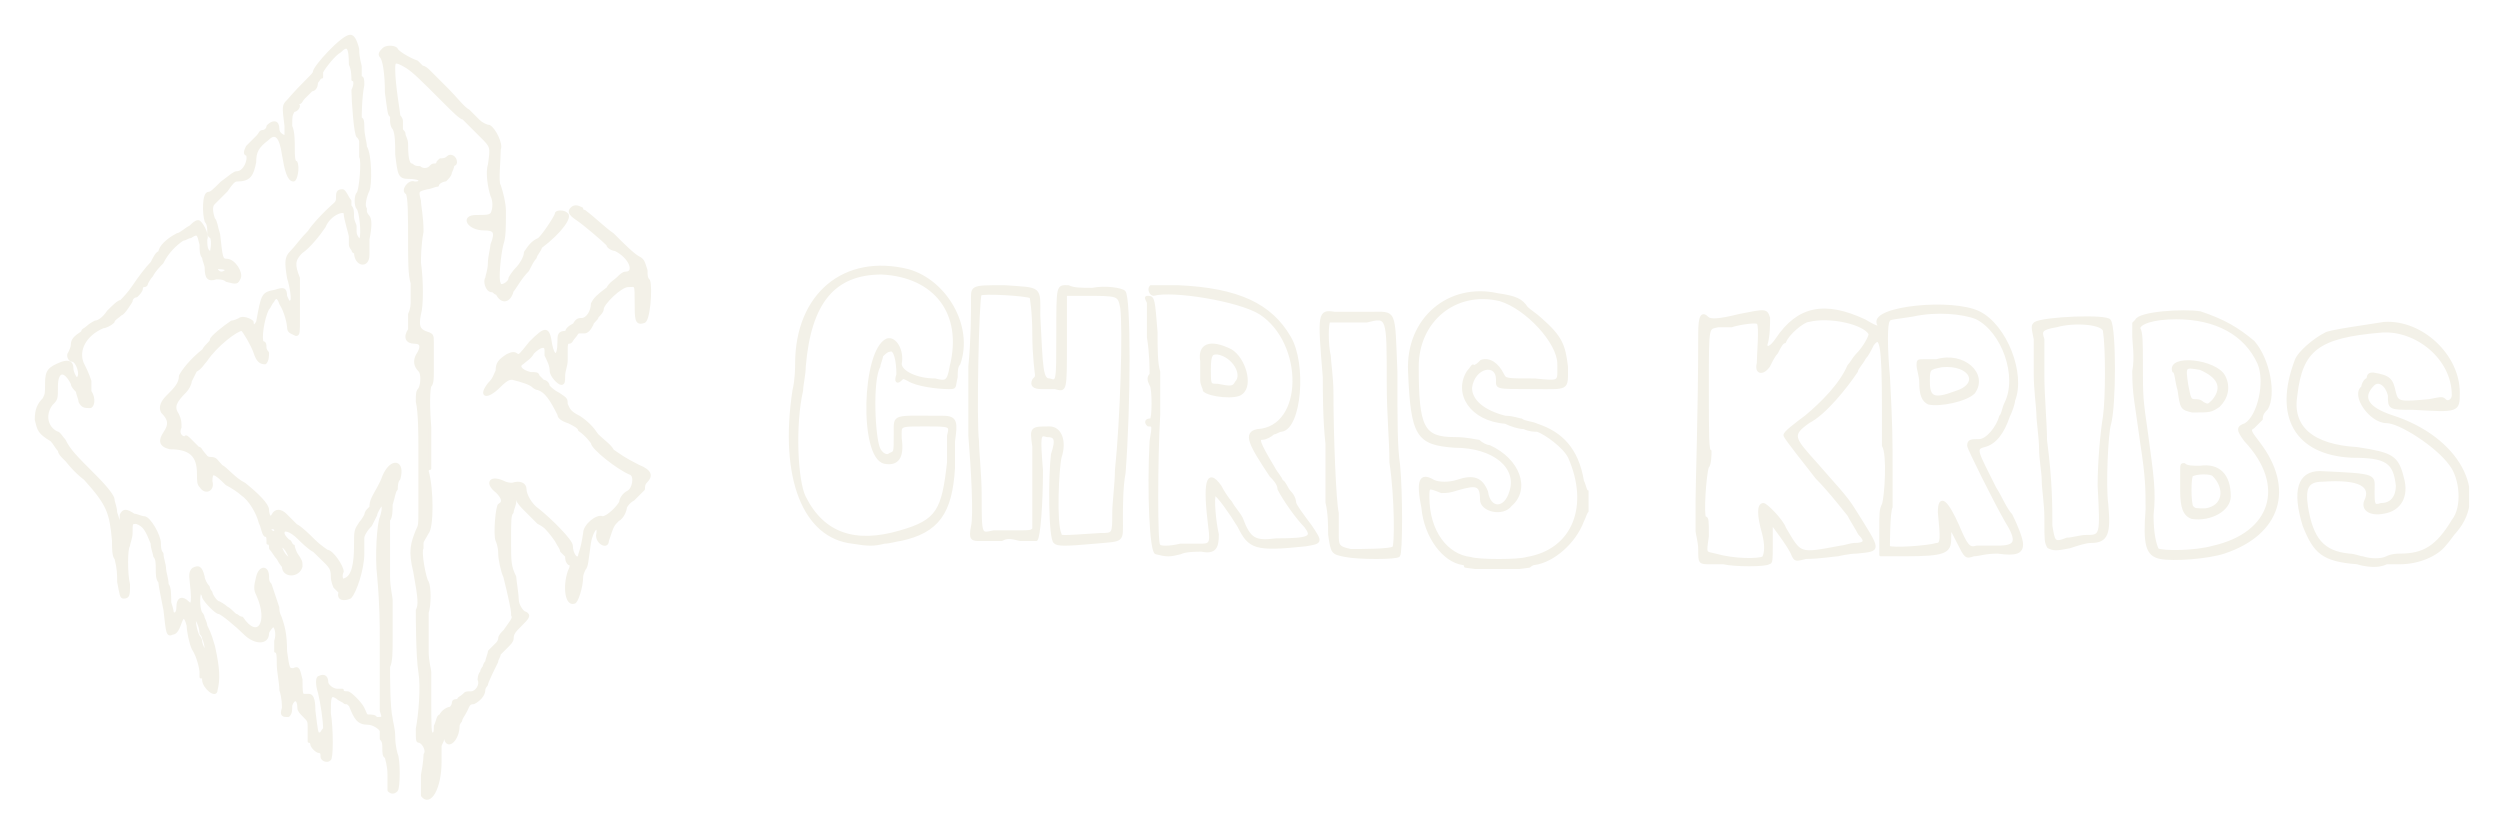
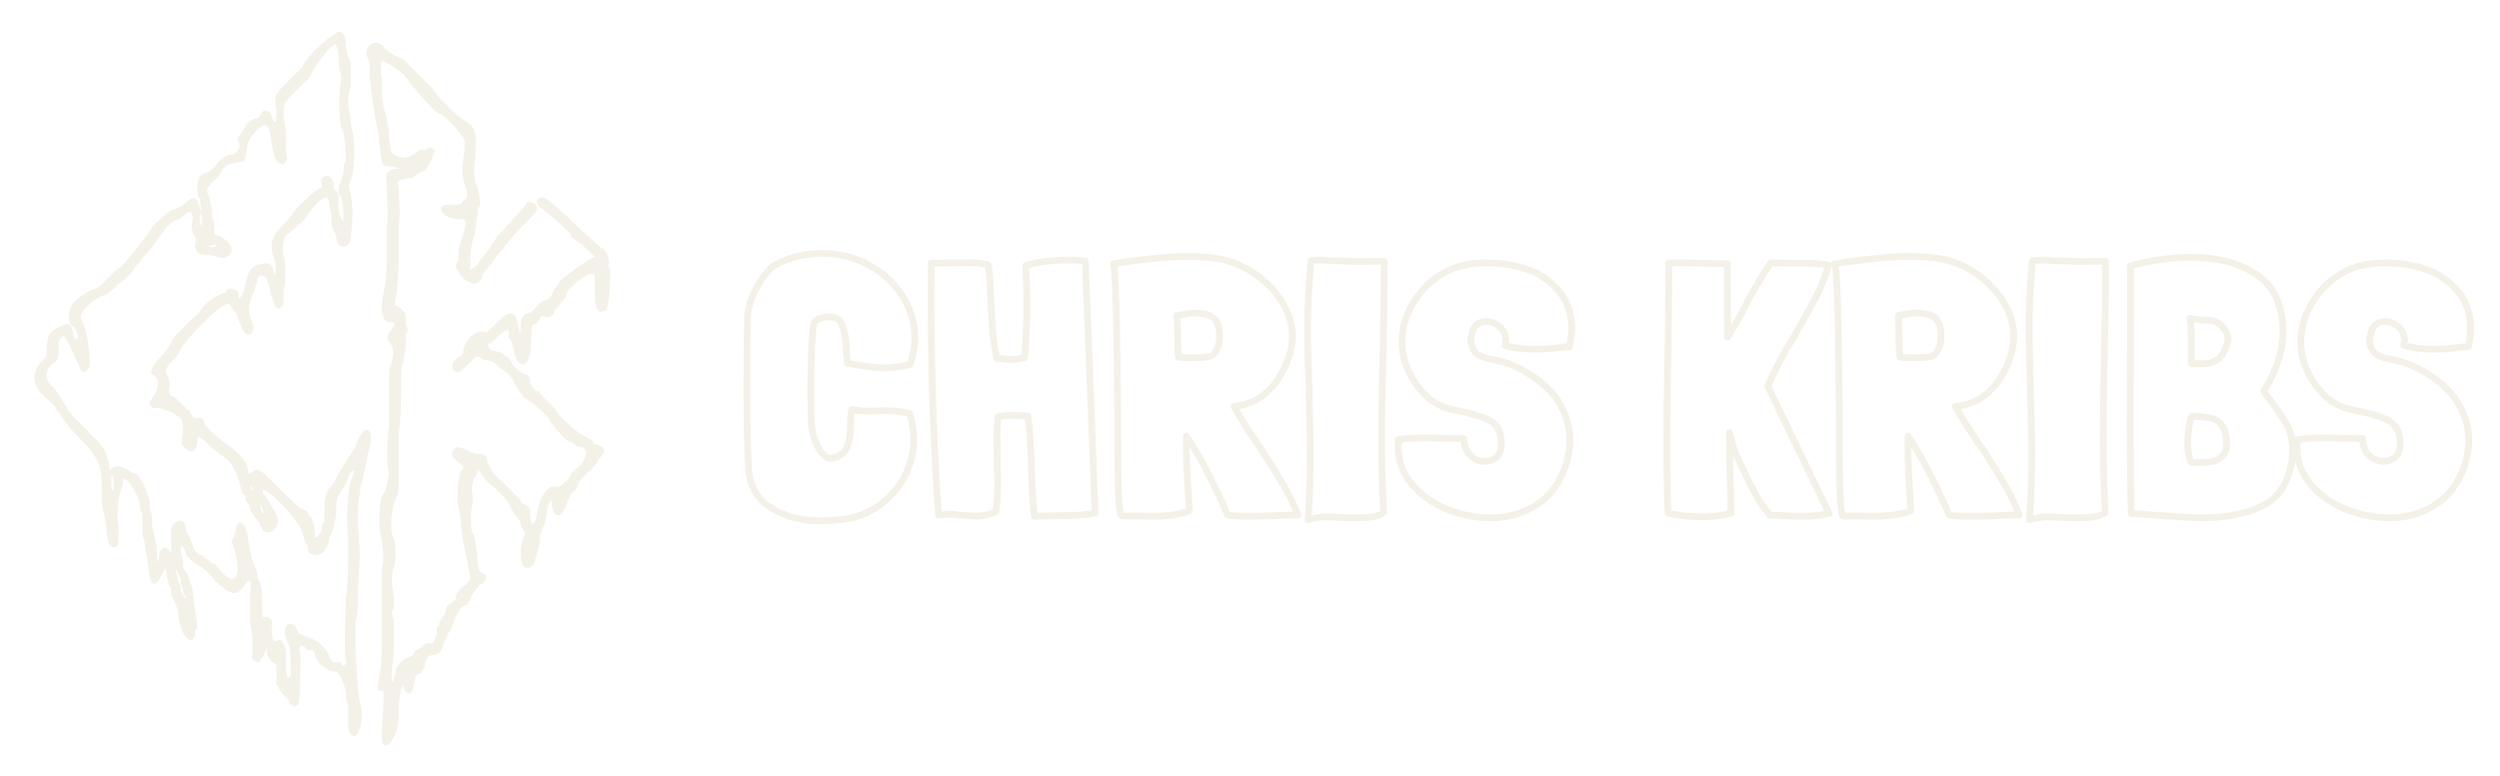
- <svg xmlns="http://www.w3.org/2000/svg" viewBox="-12 -12 971 324" fill="#f3f1e8">
-   <svg x="0" y="0" width="242" height="300" viewBox="0 0 242 300">
-     <path d="M152 297c0-1 0-2 0-3c0-1 0-3 0-5c1-5 1-8 1-8c1-1 0-4-2-5c-1 0-1 0-1-5c1-5 2-16 1-22c-1-6-1-22-1-24c1-2 1-4-1-15c-2-8-1-11 1-16c1-2 1-2 1-8c0-6 0-22 0-25c0-3 0-13-1-17c0-3 0-4 1-5c1-2 1-6 0-7c-2-2-2-4-1-6c2-3 2-5-1-5c-3 0-4-2-2-5c0-1 0-2 0-2c0-1 0-2 0-4c1-2 1-4 1-5c0 0 0-1 0-1c0-1 0-3 0-6c-1-3-1-9-1-16c0-10 0-18-1-19c-2-1 1-5 3-4c1 0 2 0 2-1c1 0-1-1-4-1c-4 0-4-1-5-9c0-4 0-8-1-10c-1-1-1-3-1-3c0-1 0-2 0-2c-1 0-1-2-2-9c0-8-1-13-2-14c-1-1 0-2 1-3c1-1 4-1 5 0c0 1 5 4 8 5c1 1 2 2 2 2c1 0 2 1 3 2c1 1 4 4 7 7c3 3 6 7 8 8c1 1 3 3 4 4c1 1 3 2 4 2c2 1 5 7 4 9c0 4-1 13 0 14c1 3 2 7 2 10c0 7 0 10-1 13c-1 4-2 14-1 15c0 2 4 0 4-2c0 0 1-2 3-4c1-1 3-4 3-6c2-3 3-4 5-5c1 0 7-9 7-10c0-1 3-1 4 0c2 1-2 7-10 13c0 1-2 3-2 4c-1 1-2 3-3 5c-3 3-5 7-6 8c-1 4-4 5-6 1c-1 0-1-1-2-1c-2 0-3-4-2-5c0-1 1-3 1-6c0-2 1-6 1-7c2-5 1-6-3-6c-6 0-9-5-3-5c4 0 5 0 6-1c1-2 1-5 0-7c-1-3-2-9-1-12c1-7 1-7-3-11c-5-5-6-6-7-7c-1 0-4-3-7-6c-10-10-12-12-15-14c-5-3-5-2-5 1c0 6 2 17 2 18c0 0 1 1 1 2c0 0 0 1 0 1c0 0 0 1 0 2c0 1 1 1 1 2c0 1 1 2 1 4c0 7 1 8 2 8c1 1 2 1 3 1c1 1 3 1 4 0c1-1 1-1 2-1c0 0 1 0 1-1c0 0 1-1 1-1c1 0 2 0 3-1c1-1 3 0 3 2c0 0 0 1-1 1c0 0 0 1-1 3c0 1-1 2-2 3c-1 0-3 1-3 2c-1 0-3 1-4 1c-4 1-4 1-3 5c0 2 1 6 1 12c-1 5-1 11-1 12c1 7 1 17 0 20c-1 5 0 6 2 7c3 1 3 1 3 4c0 1 0 2 0 3c0 0 0 1 0 2c0 1 0 3 0 6c0 3 0 5-1 6c0 0-1 3 0 16c0 11 0 15 0 16c-1 0-1 1-1 1c2 7 2 22 0 24c-1 2-2 3-2 4c0 1 0 2 0 2c-1 1 1 12 2 13c1 2 1 9 0 12c0 2 0 4 0 6c0 1 0 5 0 9c0 4 1 7 1 8c0 0 0 3 0 7c0 16 0 17 1 17c1 0 1-1 1-3c1-2 1-4 2-4c1-2 3-3 4-3c0 0 1-1 1-2c0-1 1-1 2-1c0-1 1-1 2-2c1-1 1-1 3-1c2 0 4-3 3-5c0 0 0-2 1-3c0-1 1-2 1-2c0 0 0-1 1-2c0-1 1-3 1-4c0 0 2-2 3-3c1-1 1-2 1-2c0-1 1-2 2-3c2-3 4-5 3-6c0 0 0-1 0-1c0-1-1-6-3-14c-1-2-2-7-2-9c0-3-1-5-1-5c-1-2 0-14 1-14c2-1 1-3-1-5c-4-3-3-6 2-4c2 1 3 1 4 1c3-1 5 0 5 2c0 2 2 6 5 8c5 4 13 12 13 14c0 3 2 6 3 4c0-1 1-2 2-9c0-3 5-7 7-6c2 0 6-4 7-6c0-1 1-3 3-4c2-1 3-6 1-7c-5-2-15-10-15-12c0 0-2-3-5-5c0-1-2-2-4-3c-3-1-4-2-4-3c-3-6-5-9-8-10c-1 0-2-1-2-1c-1-1-4-2-8-3c-1 0-2 0-5 3c-5 5-8 4-4-1c2-2 2-3 3-5c0-3 1-4 4-6c2-1 3-1 4 0c1 0 1 0 5-5c6-6 7-6 8 1c1 5 3 5 3-1c0-3 0-4 3-4c0-1 1-2 3-3c1-2 2-2 3-2c2 0 4-3 4-6c1-2 2-3 6-6c1-2 3-3 4-4c1-1 2-2 3-2c4 0 2-6-4-9c-1 0-3-1-3-2c-2-2-9-8-12-10c-3-2-3-3-2-4c1-1 2-1 4 0c0 1 1 1 1 1c4 3 8 7 11 9c4 4 8 8 10 9c2 1 2 2 3 5c0 2 0 3 1 4c1 3 0 16-2 16c-3 1-3-1-3-8c0-7 0-6-3-6c-3 0-10 7-10 9c0 1-1 2-2 3c0 1-2 2-2 3c-1 2-2 3-3 3c-1 0-2 0-2 0c-1 0-1 1-2 2c-1 1-1 2-2 2c-1 0-1 1-1 3c0 1 0 3 0 4c0 2-1 4-1 6c0 2 0 3-1 3c-1 0-4-3-4-5c0-2-1-4-2-6c0-1 0-2 0-2c0-2-2-2-5 1c-1 2-3 3-4 4c-2 1-1 3 3 4c2 0 3 0 3 1c1 1 2 2 2 2c1 0 2 1 2 2c1 1 2 2 4 3c3 2 3 2 3 4c1 2 1 3 5 5c3 2 5 4 7 7c2 2 5 4 6 6c3 2 4 3 10 6c5 2 5 4 3 6c-1 1-1 2-1 3c0 0-2 2-4 4c-2 1-3 3-3 3c0 1-1 4-3 5c-2 2-2 2-4 8c0 3-4 1-4-2c1-5-2-3-3 3c-1 7-1 9-2 10c0 0-1 2-1 3c0 4-2 10-3 10c-3 1-4-6-2-12c1-2 1-3 0-3c-1-1-1-2-1-3c0 0-1-1-2-2c0-1-1-2-2-4c-2-3-4-5-4-5c0 0-1-1-3-2c-1-1-3-3-5-5c-1-1-3-3-3-4c-1-2-1-2-1 1c0 1-1 3-1 4c-1 1-1 3-1 11c0 8 0 10 2 14c0 1 1 7 1 9c0 2 2 5 3 5c2 1 1 2-2 5c-2 2-3 3-3 5c0 1-1 2-2 3c-1 1-2 2-3 3c0 1-1 2-1 3c-1 2-4 8-4 9c0 0-1 1-1 2c0 2-2 4-4 5c-2 0-2 1-3 3c-1 2-2 3-2 4c-1 1-1 2-1 2c0 5-4 9-5 5c0-1 0-1-1-1c0 0 0 0 0 1c0 1-1 2-1 3c0 0 0 3 0 6c0 10-4 17-7 13zM139 295c0 0 0-3 0-6c0-4-1-6-1-7c-1 0-1-2-1-3c0-2 0-3-1-4c0-1 0-2 0-3c0-1-3-3-5-3c-4 0-5-2-7-7c-1-1-1-1-2-1c-1-1-2-1-3-2c-3-2-3 0-3 6c1 6 1 18 0 18c-1 1-3 0-3-1c0-1 0-2-1-2c-1 0-3-2-3-3c0 0 0-1-1-1c0-1 0-3 0-5c0-3 0-3-2-5c-1-1-2-2-2-3c0-4-2-4-3-1c0 2 0 3-1 4c-2 0-3 0-2-3c0-1 0-4-1-7c0-3-1-7-1-10c0-3 0-5-1-5c0-1 0-2 0-4c1-3 0-6-1-6c0 0-2 2-2 3c0 4-5 4-9 0c-3-3-9-8-10-8c-1 0-5-4-6-6c0-1-1-2-1-2c-1 0-1 6 0 8c1 1 1 2 1 2c0 0 1 2 1 3c2 4 2 5 3 8c2 9 2 13 1 17c0 3-5-1-5-4c0-1 0-1-1-1c0 0 0-1 0-2c0-1-1-6-3-9c-1-2-2-7-2-9c-1-4-2-4-3-1c-1 3-2 4-3 4c-2 1-2 0-3-9c-1-5-2-10-2-11c-1-1-1-3-1-5c0-2 0-4-1-5c0-1-1-3-1-5c-2-5-3-7-6-8c-2 0-2 0-2 4c0 2-1 4-1 5c-1 1-1 11 0 15c0 4 0 5-2 5c-1 0-1-1-2-6c0-3 0-5-1-9c-1-1-1-4-1-7c-1-11-2-14-11-24c-4-3-7-7-7-7c0 0-1-1-1-1c-1-1-2-2-2-3c-1-1-2-3-3-4c-5-3-5-4-6-8c0-4 1-6 3-8c1-2 1-2 1-6c0-5 1-6 6-8c3-1 4 0 4 2c0 2 2 5 2 4c2-1 0-7-2-7c-1 0-2-2-1-3c0 0 1-2 1-3c0-2 1-3 4-5c0-1 1-1 2-2c1-1 3-2 3-2c1 0 3-1 5-4c2-2 4-4 5-4c1-1 3-3 5-6c2-3 5-7 7-9c1-2 2-4 3-4c0-2 3-5 7-7c1 0 3-2 5-3c1-1 2-2 3-2c1 0 4 5 3 7c0 2 0 5 2 5c0 0 1-4 0-6c-1 0-1-2-1-2c0-1 0-3-1-4c-1-3-1-11 1-11c1 0 2-1 5-4c4-3 5-4 6-4c3 0 5-5 4-7c-1 0-1-1 0-3c1-1 3-3 4-4c1-1 1-2 2-2c1 0 2-1 2-2c2-2 4-2 4 1c0 2 2 3 3 3c0-1 0-2 0-4c-1-8-1-8 1-10c6-7 10-10 10-11c0-2 11-14 14-14c1 0 2 1 3 5c0 4 1 6 1 7c0 0 0 1 0 2c0 0 0 1 0 2c1 0 1 1 1 3c-1 5-1 12-1 13c1 0 1 2 1 3c0 4 1 6 1 8c2 3 2 15 1 17c-1 2-2 6-1 7c0 0 0 1 0 1c0 1 1 2 1 2c1 1 1 4 0 9c0 2 0 5 0 6c0 5-5 4-5-1c-1 0-1-1-1-1c0 0-1-1-1-2c0-1 0-2 0-3c0-1-2-7-2-9c0-2-6 0-8 5c-2 3-6 8-9 10c-3 3-3 5-1 10c0 2 0 5 0 16c0 5 0 6-1 6c-2-1-3-1-3-3c0-1-1-6-3-9c-1-3-2-3-3-1c-1 1-1 2-2 3c-2 4-3 12-2 13c1 0 1 1 1 2c0 0 0 1 1 2c0 1 0 3-1 4c-2 0-3-1-4-4c-1-3-4-8-5-9c-2 0-10 6-14 12c-1 1-2 3-4 4c-1 2-2 4-2 4c0 1-1 3-2 4c-4 4-5 6-3 9c1 2 1 3 1 5c-1 2 0 4 2 4c0-1 1 0 2 1c1 1 2 2 3 3c1 0 1 1 2 2c1 1 1 2 3 2c2 0 2 1 4 3c2 1 5 5 9 7c5 4 9 8 9 10c0 2 1 4 2 2c1-2 3-2 5 0c1 1 3 3 4 4c2 1 5 4 7 6c2 2 5 4 5 4c2 0 6 6 6 8c-1 2 0 4 1 3c3-1 4-6 4-13c0-6 0-6 2-9c1-1 2-3 2-3c0 0 0-1 1-2c0 0 1-1 1-1c0-1 0-2 1-4c1-2 3-5 4-8c3-7 8-6 6 1c-1 1-1 3-1 4c-1 1-1 3-2 6c0 2 0 5-1 6c0 5 0 14 0 22c0 4 1 8 1 9c0 7 0 10 0 16c0 4 0 8-1 10c0 4 0 16 1 20c0 1 1 4 1 7c0 4 1 7 1 7c1 2 1 13 0 14c-1 1-2 1-3 0zM114 271c0-3-1-10-2-14c-1-3-1-6 0-6c2-1 3 0 3 2c0 1 2 3 4 3c0 0 1 0 2 0c0 1 1 1 2 1c1 0 5 4 6 6c1 2 1 3 2 3c1 0 3 0 3 1c3 0 3 0 2-3c0-3 0-20 0-28c0-5 0-13-1-24c-1-8 0-21 1-23c1-3 1-5 0-5c0 0-2 3-2 4c0 0-1 2-2 4c-2 2-3 4-3 5c0 1 0 3 0 6c0 6-3 15-5 17c-2 1-5 1-4-2c0 0-1-1-2-2c0 0-1-2-1-4c0-4-1-4-7-10c-2-1-5-4-6-5c-3-3-6-4-6-2c0 1 1 2 2 3c1 0 1 2 2 2c0 1 1 3 1 3c2 3 2 3 2 5c-1 4-7 4-7 0c0 0-1-1-2-3c-1-1-2-3-3-4c0-1 0-2-1-2c0 0 0-1 0-1c0-1 0-2-1-2c-1-1-1-3-2-5c-1-4-4-9-7-11c-1-1-4-3-6-4c-5-5-6-5-6-1c1 3-2 5-4 2c-1-1-1-2-1-5c0-7-3-10-11-10c-4-1-4-3-2-6c2-3 2-5-1-8c-1-2 0-4 2-6c3-3 5-5 5-8c1-2 4-6 9-10c1-2 3-3 3-4c0-1 5-5 8-7c1 0 3-1 3-1c1-1 4 0 5 1c0 2 1 2 2 0c2-11 2-11 7-12c3-1 4-1 4 2c1 2 1 3 2 2c1 0 0-6-1-9c-1-6-1-8 1-10c2-2 4-5 7-8c2-3 5-6 7-8c3-3 4-3 4-5c0-2 0-3 2-3c1 0 2 3 3 4c0 1 0 2 0 2c1 1 1 2 1 4c0 2 1 3 1 4c0 0 0 1 0 2c0 2 2 4 2 3c1-2 0-11-1-12c-1-1-1-5 0-6c1-1 2-13 1-14c0-1 0-2 0-2c0-1 0-2 0-2c0 0 0-1 0-2c0-1-1-2-1-2c-1 0-2-14-2-18c1-2 1-4 0-4c0-1 0-4-1-6c0-7-1-8-4-5c-2 1-6 6-7 8c0 0 0 1 0 2c-1 0-1 1-2 2c0 2-1 3-2 3c-1 1-2 2-3 3c-1 1-1 2-2 2c0 0-1 1 0 1c0 1-1 2-2 2c-1 2-1 2-1 6c1 2 1 6 1 9c0 2 0 5 1 5c1 2 0 7-1 7c-2 0-3-4-4-10c-1-7-3-9-6-6c-4 3-5 5-5 9c-1 5-2 7-7 7c-1 0-2 1-4 4c-2 2-4 4-5 5c-1 1-1 3 0 6c1 1 1 3 2 6c1 9 1 10 3 10c3 0 6 5 5 7c-1 2-1 2-5 1c-1-1-3-1-4-1c-3 1-4 0-4-4c0-1-1-3-1-4c-1-1-1-3-1-5c-1-4-1-5-4-3c-1 0-2 1-3 1c-3 2-6 5-8 9c-1 1-3 3-4 5c-1 1-2 3-2 3c0 0 0 1-1 1c-1 0-1 1-1 1c0 1-1 2-2 3c-1 0-2 1-2 2c0 0-3 5-4 5c-1 1-3 2-3 3c-1 1-3 2-4 2c-7 3-10 9-8 14c1 2 2 4 3 7c0 2 0 4 0 4c2 3 1 6 0 6c-2 0-3 0-4-2c0-1-1-3-1-4c-1-1-2-2-2-3c-3-6-6-5-6 1c0 5 0 5-2 7c-3 4-2 9 2 11c1 0 2 2 3 3c2 4 4 6 12 14c5 5 7 8 7 9c0 1 1 3 1 5c1 3 2 6 2 7c0 3 0 3 0 3c1 1 1-5 0-7c0-1 0-1 0-2c1-2 2-2 5 0c1 0 3 1 4 1c2 0 6 7 6 10c0 1 0 3 1 4c0 2 1 4 1 6c0 1 1 4 1 6c1 1 1 4 1 7c1 3 1 4 1 4c1 1 2 0 2-2c0-4 2-4 4-2c2 2 2-1 1-10c0-1 0-2 1-3c2-1 3-1 4 3c0 1 1 3 2 4c0 1 1 2 1 2c0 1 2 4 3 4c0 0 2 1 3 2c2 1 3 3 4 3c0 0 1 1 2 1c6 9 11 2 6-9c-1-2-1-3 0-7c1-4 4-4 4 0c0 1 0 2 1 3c2 6 3 9 3 9c0 1 0 2 1 4c1 3 2 6 2 13c1 7 1 7 3 7c2-1 2 0 3 4c0 4 0 6 1 6c1 0 1 0 1 0c0 0 0 0 1 0c1 0 2 1 2 6c1 8 1 9 2 9c1 0 1-1 2-2zM68 241c0-1 0-3-1-5c0-1-1-2-1-2c0-3-2-6-2-6c-1 0 0 5 1 7c0 0 1 1 1 2c0 0 0 1 1 3c1 3 1 3 1 1zM100 203c-1-2-2-3-3-3c0 1 1 3 2 4c2 2 2 1 1-1zM95 194c0-1-1-1-2-1c0 0 0 1 0 1c1 1 2 1 2 0zM76 93c0-1-3-1-4-1c0 1 1 2 2 2c1 0 2-1 2-1z" stroke="#f3f1e8" stroke-width="1" stroke-linejoin="round" />
+ <svg xmlns="http://www.w3.org/2000/svg" viewBox="-12 -12 1044 324" fill="#f3f1e8">
+   <svg x="0" y="0" width="246" height="300" viewBox="0 0 244 300" overflow="visible">
+     <path d="M147 297c0-1 0-3 0-4c1-15 1-17 0-17c-2 0-2 1-1-6c1-4 1-10 1-15c0-24 0-29 0-30c1-1 1-6-1-17c0-7 0-12 2-14c1-1 2-8 2-9c-1-1-1-13 0-19c0-3 0-11 0-16c0-7 0-9 1-10c1-4 1-6 0-8c-2-3-2-3-1-5c3-3 3-5 0-5c-3 0-4-4-2-13c1-3 1-7 1-16c0-3 0-8 0-10c1-3 0-13 0-20c-1-2 1-4 4-4c1 0 2 0 2 0c0-1-3-2-5-2c-3 0-3 0-4-9c0-3-1-7-1-8c-1-3-2-10-3-20c0-4 0-7-1-8c-2-4 3-8 6-4c1 2 7 5 8 5c1 1 8 8 12 12c1 2 4 5 6 7c1 1 3 3 4 4c1 1 3 2 4 3c4 2 5 5 4 15c-1 6 0 8 0 10c2 4 2 8 2 10c-1 0-1 2-1 3c0 2-1 5-1 8c-1 3-2 7-2 9c0 2 0 4 0 5c-1 3 3 2 5-2c1-1 3-4 4-5c1-2 2-3 2-3c0-1 3-4 4-5c1-1 8-9 9-10c0-2 4-1 4 1c0 1-3 4-7 8c-3 3-6 7-7 8c0 1-2 2-3 4c-3 4-6 7-6 8c0 2-2 3-3 3c-1 0-2-1-4-2c-3-4-4-5-2-7c0-1 0-3 0-4c0-1 1-3 1-4c3-9 3-10-2-10c-5 0-9-5-4-5c6 0 6 0 7-2c2-1 2-3 1-6c-1-3-2-7-1-11c1-8 1-9-1-11c-2-3-8-9-9-9c-1 1-12-12-14-15c-1-2-10-8-11-7c0 0-1 3 0 8c0 8 0 10 2 16c0 2 1 5 1 7c0 3 1 8 1 8c4 3 6 3 10 1c1-1 3-2 3-2c1 0 2 0 2 0c1-1 3-1 3 0c0 2-3 7-4 8c-1 0-2 1-3 1c0 1-2 2-4 2c-4 1-5 1-4 4c0 1 1 12 0 16c0 1 0 8 0 15c0 8-1 14-1 15c-1 3-1 4 2 5c2 2 2 2 2 4c0 2 0 3 0 3c1 1 1 3 0 3c0 1 0 3 0 5c0 3-1 5-1 7c-1 1-1 4-1 16c0 8-1 15-1 16c0 0 0 5 0 16c0 7 0 7-1 9c-2 3-3 14-1 17c1 1 1 10 0 12c-1 1-1 7 0 12c0 2 0 4 0 5c-1 1-1 3 0 5c0 3 0 8 0 13c-1 9-1 12-1 13c1 0 2 0 2-1c0-1 1-2 1-5c1-1 3-4 5-4c0 0 1-1 2-1c0-1 1-2 1-2c1 0 2-1 2-1c1-1 2-2 3-2c2 1 3-1 4-4c0-1 0-2 0-3c1 0 1-1 1-2c0 0 1-1 1-2c1 0 2-3 2-4c0-1 1-1 2-2c2-1 2-2 2-3c0-1 1-2 2-3c3-2 4-4 4-5c0 0-1-5-2-10c0-1-1-4-1-5c0-2-1-5-1-8c0-3-1-6-1-7c-1-2 0-12 1-14c2-2 1-3-2-5c-2-2-2-2-1-4c1-1 1-1 4 0c2 1 4 2 5 2c3 0 4 0 4 3c1 2 3 6 5 7c1 1 7 7 9 9c0 1 1 2 2 2c1 1 2 1 2 3c0 7 3 7 4 0c1-7 5-12 8-10c1 0 6-4 6-6c0 0 1-1 2-2c5-3 6-10 1-10c-1 0-1-1-2-1c-1-1-1-2-2-1c-1 0-8-8-8-9c0-1-6-6-7-7c-1-1-2-1-3-2c-1 0-4-5-5-7c0-1-4-5-5-5c0 0-1-1-2-2c-1-1-3-2-4-2c-1 0-2 0-3-1c-2-1-2-1-6 3c-3 3-4 3-4 3c-2-1-2-3 0-5c2-1 3-2 3-3c0-4 5-9 8-8c1 1 2 0 6-4c5-5 7-5 8 1c1 6 2 6 2 0c0-3 1-5 4-5c0 0 1-1 2-2c2-2 2-3 4-3c1 0 3-2 4-5c1-1 2-3 3-4c6-5 10-7 11-8c2-1 3-1 3-2c0 0-6-6-8-7c-1-1-2-1-2-2c0-1-8-8-12-11c-3-2-3-4 0-4c1 0 9 7 15 13c2 2 8 7 9 8c1 0 3 3 3 6c-1 1 0 2 0 2c1 1 0 15-1 17c-3 2-4 0-4-8c0-5 0-7 0-7c-1 0-2 0-3 0c-3 1-10 7-10 9c0 1-1 2-2 3c-1 2-3 3-3 4c0 1-1 2-3 2c-2-1-2-1-3 1c-1 1-1 2-2 2c-2 1-1 1-2 12c-1 7-5 6-6-2c-1-2-1-4-2-4c0-1 0-2 0-2c0-3-2-2-5 1c-1 1-3 3-4 3c-1 1-1 1 0 3c0 0 1 1 2 1c3 0 7 3 8 6c1 1 4 4 6 4c1 1 1 1 1 3c0 1 2 4 4 4c0 1 5 5 7 8c4 5 9 9 11 10c2 1 3 2 4 2c0 1 1 2 1 2c3 0 5 2 3 4c-1 1-2 2-2 3c-1 1-2 3-4 4c-1 1-3 3-4 5c0 2-2 3-2 3c-1 1-2 3-3 6c-2 5-4 5-5 0c0-5-2-3-3 2c0 3-1 5-1 6c-1 1-1 2-1 2c0 0 0 1-1 2c0 1 0 3 0 3c0 1-2 9-3 10c-4 3-5-5-3-11c1-2 1-2 0-4c-1-1-1-2-1-3c0 0-1-1-1-2c-1 0-2-2-3-4c-1-3-5-7-10-11c-1-1-2-3-3-4c-2-3-3-4-2-1c0 1 0 2-1 3c-1 1-2 6-1 8c0 1 0 3 0 3c-1 2-1 12 0 13c1 0 2 9 2 12c0 2 1 5 3 5c1 1 1 2-2 4c-2 2-4 5-4 6c0 1-1 1-1 2c-3 1-3 2-5 5c-2 6-3 7-3 7c-1 1-1 3-2 4c-1 4-2 5-4 5c-2 0-3 1-4 4c0 2-1 3-2 4c-1 0-2 1-2 2c0 1-1 6-2 6c-1 0-2-1-2-3c0-1 0-1-1 0c-1 1-2 6-2 11c1 8-5 18-6 12zM134 294c-1 0-1-2-1-6c0-3 0-5 0-6c-1-1-1-3-1-5c-1-5-3-9-5-9c-3 0-8-4-8-7c0-1-1-2-2-2c-1 0-2 0-2-1c-3-2-4-1-3 4c0 6 0 19-1 20c-1 1-3 0-3-2c0 0-1-1-2-2c-1-1-2-2-2-3c0 0 0-1-1-1c0 0 0-3 0-5c0-4 0-4-2-5c-1-1-1-1-2-3c0-4-1-4-2 0c-1 1-1 2-2 3c-1 0-3-1-2-3c0-1 0-3 0-6c0-3-1-6-1-8c0-2 0-5 0-7c0-2 0-3 0-5c1-5-1-7-3-3c-4 5-5 4-12-2c-3-4-6-6-6-6c-1 0-6-4-6-5c0-2-2-4-3-3c0 1 0 5 1 6c0 1 0 2 0 3c0 0 1 2 2 3c0 1 1 3 1 3c0 0 0 1 0 1c1 1 1 2 1 3c1 9 2 14 2 15c0 0-1 1-1 2c0 6-5 2-6-7c0-2-1-5-2-7c-1-1-1-2-1-3c0 0 0-2-1-3c0-1-1-3-1-5c0-3-1-3-3 1c-3 6-4 4-5-7c-1-4-1-8-2-9c0-1 0-4 0-6c0-3 0-5-1-5c0-1 0-2 0-3c-1-3-4-9-6-10c-2-1-2-1-2 1c0 1-1 4-2 7c0 3-1 6 0 12c0 8 0 8-1 8c-2 0-2 0-3-6c0-3-1-7-1-8c-1-2-1-5-1-9c0-11-1-14-11-24c-3-3-5-6-5-6c-1-1-1-2-2-3c-1-1-2-3-2-3c0 0-1-1-2-2c-7-5-8-11-3-16c2-2 2-2 2-7c1-5 1-5 5-7c4-2 4-2 5 2c0 3 3 5 3 2c0-2-1-4-2-5c-3-1-2-8 1-10c1-1 2-2 4-3c1-1 3-2 4-2c1 0 2-1 5-4c2-2 4-4 4-4c2 0 15-17 15-18c1-1 5-5 8-7c2 0 5-2 6-3c2-2 3-2 4-1c1 3 2 5 1 6c0 2 0 5 2 5c0 0 0 0 0 0c0-3-1-12-1-12c-2-2-1-10 1-10c1 0 3-1 5-3c3-4 5-5 7-5c2 0 5-4 3-6c-1-1 0-1 1-3c1-1 2-3 2-3c0-1 3-3 4-3c1 0 2-1 3-3c1-1 3 0 3 2c1 2 2 3 2 3c1-1 1-3 1-6c-1-6-1-6 5-12c3-3 6-6 6-6c0-2 7-9 11-12c1-1 2-1 3-2c1-1 3 1 3 4c0 3 1 7 2 8c0 0 0 1 0 1c0 1 0 2 0 3c0 1 0 3 0 6c-1 2-1 5-1 8c0 2 1 4 1 6c0 1 0 2 0 2c2 5 2 19 0 23c-1 3-1 3 0 6c1 6 1 9 0 19c-1 4-5 3-5-1c0-1-1-2-1-3c0 0-1-1-1-2c0-2 0-4 0-5c-1-2-1-4-1-5c-1-4-5-2-11 7c-3 3-5 5-8 7c-1 2-2 7-1 9c1 1 1 11 0 14c0 1 0 3 0 4c0 1 0 2-1 3c-1 1-2 0-2-2c-1-1-2-6-2-7c-1-1-1-2-1-3c-1-2-5-2-5 1c0 1-1 2-1 4c-3 5-3 10-1 14c1 2 0 5-2 4c-1-1-2-3-3-6c0-1-1-2-1-3c-1 0-1-1-2-2c-1-3-4-2-12 6c-7 7-10 11-10 12c0 0-1 2-2 3c-5 5-5 6-3 9c0 1 1 2 0 4c0 3 1 4 2 4c1 0 6 6 7 6c0 1 0 1 1 2c0 1 1 1 4 1c0 0 1 1 1 2c0 1 5 6 11 10c4 3 7 7 7 9c0 2 1 3 2 2c2-2 3-2 7 2c7 7 13 13 14 13c2 0 5 5 5 9c0 3 0 3 1 3c1 0 3-3 3-4c0-1 0-2 1-3c0-1 0-2 0-3c0-6 0-9 3-12c1-1 2-3 3-5c1-2 2-3 2-4c1 0 1-1 1-1c0 0 1-2 2-3c1-2 2-3 2-3c0-2 3-7 4-7c2 0 2 4 0 10c0 1-1 4-1 6c-1 3-1 6-2 7c0 1 0 3 0 3c-1 1-1 7-1 13c1 12 1 11 0 27c0 6 0 12-1 13c0 2 0 6 0 13c1 13 1 20 2 22c2 5-1 16-3 12zM109 270c0-1 0-12-1-13c-1-1-2-6-1-7c1-2 3-1 4 2c0 1 1 1 3 2c6 2 8 4 10 8c1 3 2 3 3 3c1 0 2 0 2 0c1 3 4 1 3-2c-1-3 0-19 0-25c1-6 1-17 1-25c-1-9 0-21 1-24c1-2 2-5 1-5c-1 0-2 1-3 3c0 1-1 2-1 3c-4 6-4 6-4 10c0 4-1 10-3 12c0 1 0 2 0 2c-1 2-2 5-4 5c-1 1-4 0-4-2c0 0 0-1 0-2c-1 0-1-1-2-4c0-4-14-19-17-19c-1 0-1 2 0 3c1 1 2 3 5 8c2 4-2 9-5 6c0-1-1-2-1-2c0-1-1-2-2-3c-1-2-2-3-2-3c0 0 0-2-1-3c-1-1-1-2-1-2c0-1 0-2-1-2c0 0-1-2-1-3c-2-7-4-11-8-13c-1-1-4-3-6-5c-4-4-5-4-5-1c0 4-2 5-4 3c-2-2-2-2-1-6c0-5 0-6-3-8c-3-2-4-2-7-3c-5 0-5-1-2-5c2-3 2-8-1-9c-1-1 0-2 2-5c3-3 6-7 6-8c0-1 5-6 8-9c2-2 4-3 4-4c1-2 6-6 9-7c1 0 2-1 2-1c0 0 0-1 1-1c1 0 4 1 3 2c0 4 3 2 4-4c1-5 2-7 5-8c4-1 5-1 6 3c0 1 1 2 1 2c1 0 1-7 0-8c-2-5-1-9 2-12c1-1 4-4 6-7c4-5 9-9 11-10c1 0 1-1 1-2c-1-2 0-3 2-3c1 0 2 2 2 4c0 0 0 2 1 2c1 1 1 2 1 3c-1 5 2 12 3 9c0-2 0-10-2-11c0-1 0-4 1-5c0-1 1-3 1-4c0-2 0-4 1-4c0 0 0-12-2-15c-1-3-1-17 0-19c0-1 0-2 0-2c0-1-1-4-1-6c0-5-1-8-2-8c-2 0-9 9-11 14c-1 1-2 2-3 3c-1 1-4 4-7 7c-1 2-1 2-1 6c0 2 1 6 1 9c0 3 0 6 0 7c1 2 0 4-1 4c-2 0-3-2-4-8c-1-8-2-10-6-7c-3 3-4 4-5 7c-1 6-1 7-2 7c-6 1-6 1-8 3c-1 1-2 4-4 5c-3 3-4 5-2 7c0 0 0 2 1 5c0 2 0 5 1 6c0 2 0 3 0 4c0 1 1 2 2 2c1 0 4 2 5 4c1 3-2 5-4 4c-1 0-3-1-5-1c-4 0-5-1-5-4c1-2 0-3-1-5c0-1-1-2 0-5c0-4-1-5-4-3c0 1-2 1-2 2c-4 1-5 2-12 12c-2 2-3 4-4 4c0 1-1 2-1 2c0 0-1 1-2 2c0 1-2 3-3 4c-2 2-3 3-4 3c0 0-1 2-3 3c-1 1-2 2-3 2c-2 0-8 5-9 7c-1 2-1 3 1 7c1 3 2 10 2 15c0 2-2 4-3 2c0-1-2-4-3-7c-4-8-4-8-6-6c-1 1-1 1-1 5c0 4 0 4-3 6c-3 4-3 7 1 10c1 2 3 4 4 6c1 2 2 3 2 4c1 0 1 1 2 2c1 1 3 3 6 6c6 6 8 9 8 10c0 1 0 2 0 2c1 0 1 1 1 2c0 2 1 3 2 2c1-1 3-1 5 0c2 1 3 2 3 2c3 0 5 5 7 11c0 2 0 4 0 4c1 1 1 3 1 5c0 3 1 5 1 6c0 0 1 3 1 6c0 6 1 7 2 3c0-4 2-5 4-2c1 2 1 1 1-5c0-6 0-6 1-7c2-2 4-1 4 1c0 1 0 2 2 5c0 1 1 2 1 3c0 1 2 4 3 4c1 0 1 0 2 1c0 1 1 1 1 1c1 0 1 0 1 1c1 0 1 1 2 1c1 0 2 2 4 4c6 6 9 0 5-12c-1-2-1-2 0-3c0-1 1-2 1-3c0-5 3-4 4 2c1 8 3 14 4 15c0 0 0 1 0 2c0 1 1 2 1 2c0 0 1 3 1 7c0 8 0 9 2 8c1 0 3 1 2 4c0 6 1 7 3 6c1-1 2 0 3 4c0 1 0 4 0 6c0 6 1 7 3 4zM65 238c0-1-1-2-1-3c0-1 0-2-1-3c0 0 0-1 0-2c-1-3-3-7-3-5c0 2 1 7 2 8c0 1 0 2 0 2c1 2 2 4 3 4c0 0 0 0 0-1zM98 203c0-1-2-5-2-5c-1 0-1 2 0 4c1 1 2 2 2 1zM35 192c0-2 0-5-1-6c-1-1-1 0-1 3c0 5 1 6 2 3zM93 193c0-2-1-3-2-2c0 1 1 3 2 3c0 0 0-1 0-1zM78 90c0 0-1-1-2 0c-3 0-3 0-2 1c0 1 4 1 4-1z" stroke="#f3f1e8" stroke-width="1" stroke-linejoin="round" />
  </svg>
-   <svg x="294" y="91" width="311" height="118" viewBox="0 0 300 114">
-     <path d="M254 113c0 0 0-1-1-1c-7-1-14-10-15-21c-2-10-1-13 4-10c2 1 6 1 9 0c6-2 9-1 11 4c1 7 7 7 9 0c3-9-6-17-21-17c-14-1-16-4-17-28c-1-20 15-33 33-29c7 1 9 2 11 5c1 1 4 3 5 4c8 7 9 10 10 18c0 9 1 8-13 8c-14 0-13 0-13-3c0-7-9-5-10 3c0 5 5 9 13 11c3 0 5 1 6 1c1 1 4 1 6 2c9 3 15 9 17 21c1 2 1 4 2 4c0 0 0 7 0 7c-1 1-1 2-2 4c-3 8-11 15-18 16c-1 0-2 1-2 1c0 0-6 1-12 1c-6 0-12-1-12-1zM277 110c18-3 24-20 16-38c-2-4-9-9-12-10c-1 0-3 0-5-1c-2 0-5-1-7-2c-13-1-19-11-14-19c1-1 2-3 2-2c1 0 2-1 3-2c3-1 6 1 8 5c1 2 1 2 12 2c10 1 9 1 9-6c0-8-12-21-22-24c-17-4-31 8-31 25c0 23 2 27 14 27c5 0 8 1 9 1c1 1 3 2 4 2c11 5 15 16 8 22c-3 4-11 2-11-2c0-6-2-6-9-4c-3 1-4 1-6 1c-5-2-5-2-5 2c0 13 7 22 16 23c3 1 18 1 21 0zM209 109c-5-1-5-1-6-8c0-3 0-8-1-12c0-3 0-13 0-22c-1-9-1-20-1-25c-2-24-2-25 4-24c3 0 8 0 13 0c10 0 9-2 10 22c0 20 0 28 1 35c1 10 1 33 0 34c-1 1-15 1-20 0zM138 108c-2 0-3-23-2-42c1-6 1-6-1-6c-1-1-1-2 1-2c1 0 1-12 0-13c-1-2-1-3 0-4c0 0 0-1 0-1c0-1 0-7-1-13c0-6 0-12 0-13c-1-2-1-2 0-2c2 0 2 1 3 13c0 6 0 12 1 15c0 3 0 8 0 16c-1 17-1 49 0 49c0 1 4 1 8 0c2 0 5 0 7 0c4 0 5 0 4-7c-2-16-1-22 4-15c1 2 3 5 4 6c1 2 3 4 4 6c3 8 5 9 13 8c13 0 14-1 11-5c-3-3-8-10-10-14c0-2-2-4-3-5c-8-12-10-16-5-17c18-1 18-33 1-44c-8-5-33-9-40-7c-1 0-2-2-1-3c1 0 2 0 10 0c23 1 35 7 42 19c6 10 4 34-3 35c-1 0-2 1-3 1c-1 1-3 2-4 2c-2 0-2 1 4 11c1 2 3 4 3 5c1 0 2 3 3 4c2 2 2 4 2 4c0 1 3 5 6 9c4 6 4 6-2 7c-19 2-21 1-25-7c-3-5-8-12-9-12c-1 1 0 11 1 15c0 5-1 7-6 6c-2 0-6 0-8 1c-4 1-5 1-9 0zM227 106c1 0 1-19-1-32c0-9-1-17-1-30c0-25 0-25-8-23c-2 0-4 0-8 0c-3 0-6 0-6 0c-1 0-1 9 0 13c0 2 1 8 1 14c0 16 1 41 2 45c0 2 0 5 0 8c0 4 0 5 5 6c4 0 15 0 16-1zM24 104c-18-2-27-24-22-57c1-4 1-9 1-10c0-26 18-41 42-35c14 4 24 21 19 35c-1 1-1 3-1 5c-1 4 0 4-3 4c-4 0-12-1-15-3c-2-1-2-1-3 0c-1 1-2 1-1-2c0-5-1-10-3-9c-1 0-2 1-3 2c0 1-1 3-1 4c-3 5-2 27 0 31c1 2 3 3 4 2c2-1 2 0 2-8c0-7-1-6 18-6c5 0 5 2 4 9c0 2 0 6 0 10c-1 17-6 24-20 27c-1 0-4 1-6 1c-4 1-6 1-12 0zM100 104c-2-1-2-25-1-33c2-6 1-7-2-7c-3-1-3 0-2 13c0 13-1 25-2 26c0 0-2 0-6 0c-4-1-5-1-7 0c-1 0-2 0-4 0c-1 0-3 0-4 0c-3 0-4 0-3-5c1-4 0-22-1-34c0-5 0-12 0-26c1-10 1-21 1-24c0-6-1-6 12-6c14 1 13 0 13 11c1 20 1 24 4 24c3 1 3 1 3-17c0-19 0-18 4-18c2 1 5 1 9 1c5-1 11 0 12 1c2 2 2 42 0 68c-1 5-1 13-1 17c0 9 1 8-10 9c-11 1-14 1-15 0zM42 100c14-4 16-8 18-26c0-4 0-9 0-10c1-4 1-4-9-4c-10 0-9 0-9 5c1 7-1 10-6 9c-9-2-8-42 1-46c3-1 6 4 5 9c0 3 6 6 13 6c4 1 5 1 6-5c5-20-6-34-26-35c-18 0-27 11-29 35c0 3-1 7-1 9c-3 13-2 34 1 40c7 14 19 18 36 13zM117 101c5 0 5 0 5-8c0-4 1-11 1-16c2-19 3-53 2-61c-1-5-1-5-14-5l-7 0l0 17c0 20 0 19-4 18c-1 0-3 0-5 0c-3 0-4-1-3-3c1-1 1-1 1-2c0 0-1-7-1-15c0-9-1-14-1-14c-1-1-19-2-19-1c-1 1-2 48-1 55c0 4 1 13 1 20c0 16 0 15 5 14c3 0 5 0 7 0c7 0 7 0 8-1c0-2 0-24 0-31c-1-7-1-7 6-7c4 0 6 5 4 11c-1 4-2 25 0 29c0 1 0 1 15 0zM156 47c0-1-1-2-1-4c0-2 0-5 0-7c-1-6 3-8 11-4c5 3 8 13 4 16c-2 2-12 1-14-1zM168 44c3-3-1-10-7-11c-2 0-3 0-3 6c0 6 0 6 3 6c5 1 6 1 7-1z" stroke="#f3f1e8" stroke-width="1" stroke-linejoin="round" />
-   </svg>
-   <svg x="645" y="105" width="302" height="104" viewBox="0 0 292 100">
-     <path d="M12 98c-1 0-4 0-5 0c-4 0-4 0-4-5c0-3-1-6-1-7c0-2 0-5 0-11c0-7 1-33 1-63c0-7 1-8 3-6c1 1 4 1 12-1c10-2 10-2 11 1c0 2 0 7-1 10c0 2 2 1 4-2c8-12 18-14 33-7c5 3 6 3 5 1c-2-6 28-9 38-4c10 5 17 23 13 33c0 1-1 4-2 6c-2 6-5 10-9 11c-4 1-3 2 4 16c2 3 4 8 6 10c2 4 4 9 4 11c0 3-2 4-9 3c-5 0-7 1-9 1c-3 1-3 1-6-5c-3-6-3-6-3-1c0 5-2 6-17 6l-9 0l0-9c0-7 0-8 1-10c1-3 2-19 0-22c0 0 0-5 0-14c0-25-1-28-4-24c-1 2-2 4-3 5c-1 2-3 4-3 5c-4 6-12 16-18 19c-7 5-6 6 3 16c6 7 11 12 14 17c10 16 10 15 1 16c-3 0-7 1-7 1c-1 0-7 1-12 1c-4 1-4 1-5-1c-1-3-8-12-8-12c0 0 0 3 0 8c0 6 0 7-1 7c-1 1-13 1-17 0zM250 98c-13-1-16-4-20-14c-4-13-2-20 6-20c22 1 20 1 20 7c0 5 0 6 3 5c4 0 6-3 6-7c-1-9-4-11-17-11c-21-1-29-15-21-36c1-3 7-8 11-10c1-1 16-3 22-4c14-1 28 12 28 26c0 7 0 7-17 6c-9 0-9 0-9-5c-1-4-4-6-6-4c-5 5-2 9 7 12c25 8 36 29 24 43c-1 1-3 4-4 5c-3 4-10 7-17 7c-1 0-3 0-5 0c-2 1-4 1-5 1c0 0-3 0-6-1zM27 96c1-2 1-5 0-9c-2-7-2-11 0-11c1 0 7 6 8 9c6 10 5 10 21 7c1 0 4-1 5-1c4 0 5-1 2-4c-1-2-3-5-4-7c-4-5-8-10-12-14c-3-4-12-15-12-16c0-1 4-4 8-7c6-5 13-12 16-19c1-1 2-3 3-4c3-3 5-7 5-8c-2-4-15-7-23-5c-2 0-8 5-9 8c-1 0-2 2-3 4c-1 1-2 3-3 5c-2 3-5 3-4-1c0-3 1-14 0-15c0-1-7 0-10 1c-1 0-3 0-5 0c-4 1-4-1-4 22c0 20 0 25 1 25c0 1 0 5-1 6c-1 3-2 18-1 19c1 0 1 1 1 7c-1 7-1 6 3 7c7 2 16 2 18 1zM176 96c-5-1-6-5-5-18c0-8 0-12-2-25c-2-15-3-18-3-27c1-5 0-11 0-13c0-3 0-4 0-5c0 0 1-1 1-1c1-3 18-4 24-3c9 3 14 6 20 11c6 7 8 20 5 25c-1 1-2 2-2 4c-1 1-2 2-3 3c-2 1-1 2 2 6c13 17 8 34-13 41c-6 2-19 3-24 2zM261 96c2-1 4-1 5-1c9 0 14-3 20-13c4-5 3-16-1-21c-5-7-19-16-24-16c-6 0-13-10-9-13c0-1 1-3 2-3c0-2 1-2 2-2c6 1 7 2 8 7c1 4 2 4 13 3c5-1 5-1 6 0c1 1 3 0 3-2c0-14-14-25-27-24c-24 2-30 7-32 24c-2 12 6 19 23 20c13 2 15 3 17 11c2 7-1 12-7 13c-5 1-8-1-7-4c3-6-2-9-16-8c-6 0-7 3-6 10c2 12 6 17 16 18c2 0 4 1 5 1c3 1 7 1 9 0zM196 92c22-5 28-23 12-40c-3-4-3-5 0-6c5-3 8-16 5-23c-5-11-16-17-31-17c-9 0-14 2-14 4c1 1 1 6 1 13c0 13 0 13 2 27c2 15 3 21 2 30c0 7 1 11 2 13c2 1 14 1 21-1zM134 92c-1-2-1-2-1-11c0-5-1-11-1-14c0-3-1-8-1-12c0-4-1-10-1-13c0-2-1-9-1-15c0-6 0-12 0-13c-1-5-1-5 0-6c3-2 27-3 28-1c2 3 2 32 0 39c-1 3-2 23-1 30c1 11 0 14-6 14c-2 0-5 1-8 2c-5 1-6 1-8 0zM92 91c2 0 2-2 1-12c0-7 3-4 7 5c3 7 4 9 7 8c2 0 5 0 8 0c7 0 8-2 3-10c-4-7-14-27-14-28c0-2 1-2 4-2c3 0 7-5 8-9c1-1 1-3 2-5c5-10-1-27-11-32c-5-2-15-3-24-1c-6 1-9 1-9 2c-1 1-1 10 0 21c1 19 1 23 1 36c0 9 0 13 0 13c-1 2-1 14-1 15c1 1 15 0 18-1zM148 88c6 0 6 0 5-19c0-9 1-20 2-26c1-7 1-26 0-32c0-3-11-4-18-2c-6 1-6 2-5 5c0 1 0 8 0 14c0 7 1 18 1 24c2 15 2 25 2 32c1 6 1 7 6 5c2 0 5-1 7-1zM188 81c-3-1-4-4-4-10c0-3 0-6 0-7c0-3 0-3 1-3c1 1 3 1 6 1c7-1 11 3 11 11c0 5-7 9-14 8zM193 78c7-1 8-8 3-13c-1-1-6-1-8 0c-1 0-1 11 0 12c1 1 1 1 5 1zM188 41c-4-1-4-1-5-8c-1-3-1-7-2-7c-2-6 16-4 19 2c2 4 1 8-2 11c-3 2-3 2-10 2zM89 38c-2-1-3-3-3-8c0-2-1-5-1-6c0-2 0-2 2-2c1 0 3 0 5 0c10-3 19 5 14 12c-3 3-13 5-17 4zM196 37c4-5 2-9-5-12c-6-1-6-1-5 6c1 5 1 6 3 6c1 0 2 0 3 1c2 1 2 1 4-1zM99 34c10-3 6-11-5-10c-5 1-5 1-5 6c0 6 2 7 10 4z" stroke="#f3f1e8" stroke-width="1" stroke-linejoin="round" />
+   <svg x="300" y="94" width="720" height="112" viewBox="0 0 669 104" overflow="visible">
+     <path d="M24.8 52.8Q24.8 61.4 25.2 67.2Q25.6 70.9 27.4 74.5Q29.2 78 31.7 79.3Q36.6 79.5 39.1 74.8H38.9Q40.2 72.2 40.2 66.9Q40.2 62.8 40.7 60.4Q44.2 61 47.4 61L53.7 60.8Q58.7 60.8 63.2 61.9Q64.8 66.8 64.8 72.1Q64.8 79.9 60.9 87Q56.9 94.1 50 98.5Q43.1 102.9 34.6 103.2Q32.1 103.6 28.8 103.6Q18 103.6 9.8 98.8Q1.7 93.9 0.7 84.2Q0 70.4 0 54.5Q0 41.3 0.1 32.9L0.3 26.6Q0.1 24.5 0.6 21.8Q1.1 19.1 1.9 17.1Q3.2 13.9 5.2 10.7Q7.2 7.5 9.4 5.4Q12.3 3.1 18 1.4Q23.4 -0.2 29.2 -0.2Q38.6 -0.2 47 4.1Q55.3 8.5 60.2 16Q65.2 23.6 65.2 32.4Q65.2 37.7 63.3 43Q57.5 44.2 53.6 44.2Q48.3 44.2 39.1 42.4L38.6 37.1Q38.4 30.8 37 27.5Q35.7 24.3 31.4 24.4Q31.3 24.4 31.1 24.5Q30.9 24.5 30.5 24.5H30.6Q26.3 25.2 25.9 27.5Q25.6 28 25.2 36.2Q24.8 44.4 24.8 52.8ZM135.2 100.6Q129.5 101.6 120.2 101.6Q115.5 101.6 111.6 101.8Q110.8 95.9 110.4 80.8Q110.1 69.1 109.1 62.9L103.9 62.6Q99.7 62.6 97.5 63.2Q97.1 67.2 97.1 70.8Q97.1 77 97.2 80.1V83.7L97.4 87.3Q97.4 95.6 96.7 99.9Q93.5 101.7 88.9 101.7Q86.7 101.7 83.4 101.4L82.1 101.3Q79.6 101 78.8 101L74.4 101.3Q73.4 88.8 72.4 63.7Q71.5 38.7 71.5 19.1Q71.5 8.1 71.6 3.6L87.3 3.4Q90.9 3.4 93.8 4.3Q94.5 10.3 94.7 18L94.9 21.4Q95.2 27.5 95.6 31.5Q96 35.6 97 40.5L102.2 41Q103.6 41 104.9 40.8Q106.2 40.5 107.5 40.3H107.8Q108.7 29.8 108.7 20Q108.7 12.8 108.3 4.5Q111.5 3.5 116.1 2.9Q120.6 2.4 124.9 2.4Q128.7 2.4 131.4 2.7ZM213.9 101.3H211.6Q210 101.3 204.2 101.6Q198.3 101.8 194.9 101.8Q192.9 101.8 189.1 101.6L186.7 101.4Q177.7 80.9 170.6 70.7V74.3Q170.6 82.9 171.6 96.4V96.3Q171.7 97.3 171.7 99.6Q167 101.8 156.2 101.8L152.9 101.7H145.6Q144 101.7 144 76.6Q144 53.9 143.6 31.1Q143.2 8.3 142.4 3.8L146.1 3.2Q154.4 2.1 159.8 1.6Q165.2 1 170.9 1Q177 1 181.3 1.6Q189.3 2.5 196.3 7.1Q203.3 11.7 207.5 18.3Q211.8 25 211.8 32Q211.8 38.8 207.3 46.8Q204.6 51.8 200 55.2Q195.4 58.5 189.1 59.2Q192.8 65.8 197.8 73Q198.8 74.7 199.3 75.2Q204.8 83.7 208.2 89.5Q211.6 95.3 213.9 101.3ZM183.5 31.9Q183.5 26.2 180.7 24.5Q178.9 23.4 177.1 23.2Q175.2 22.9 172.9 22.9L166.9 23.9Q167.2 28 167.2 30.9Q167.2 38.4 167.6 40.1Q169.9 40.3 173.4 40.3Q176.6 40.3 179.4 39.9Q181.3 39.4 182.4 37.1Q183.5 34.9 183.5 31.9ZM247.4 4.2Q247.4 20.4 247 36.9Q246.4 58.8 246.4 71.4Q246.4 85.9 247.2 100.3Q245.2 102.4 236.4 102.4Q231.4 102.4 229.1 102.2L227.4 102.1L224.9 102Q222.2 102 217.9 103.1Q218.7 91 218.7 77.5Q218.7 72.1 218.4 61.5L218.3 53.5Q217.7 38.8 217.7 29.7Q217.7 16 219 2.7Q220.8 2.4 222.9 2.4Q224 2.4 225.9 2.6Q227.8 2.8 230.5 2.7Q237.7 3.1 242 2.9H247.4ZM306.2 37Q299.4 37 294.3 35.5Q294.6 34.1 294.6 33.5Q294.6 30.4 292.2 28.3Q289.9 26.2 287 26.2Q284.9 26.2 283.3 27.5Q281.7 28.8 281.4 31.5Q281 32.7 281 33.7L281.2 34.9Q281.2 35.2 281.2 35.2Q282.1 38.1 284 39.2Q285.9 40.3 288.5 40.8Q295.4 41.7 302.5 45.9Q309.6 50 313.9 55.6Q316.5 59.2 318 63.5Q319.5 67.9 319.5 72.1Q319.5 79.3 316.3 86Q312.7 93.8 305.3 98.1Q297.8 102.4 288.9 102.4Q279.9 102.4 271.4 98.9Q262.9 95.3 257.6 88.7Q252.4 82 252.9 73.3V72.1Q256.9 71.4 261.8 71.4Q265.9 71.4 268.8 71.5Q271.5 71.6 278.3 71.6Q278.4 75.8 280.8 78.1Q283.2 80.5 286.4 80.5Q289.2 80.5 291.1 78.7Q292.9 76.9 292.9 73.6Q292.9 72.3 292.8 71.6Q292.1 66.5 288 64.4Q283.8 62.4 276.7 61L274.7 60.6Q268.7 59.4 264.3 55.7Q259.3 50.9 256.8 45.3Q254.3 39.8 254.3 34.2Q254.3 25.2 259.8 17.3Q265.2 9.3 274 5.7Q279.4 3.5 287.4 3.5Q297.8 3.5 306.4 7.4Q312.7 10.7 316.5 16.1Q320.2 21.5 320.2 28.8Q320.2 31.6 319.4 36H317.7Q311.9 37 306.2 37ZM420.1 100.7Q415.5 101.8 410.2 101.8Q407.6 101.8 402.9 101.6Q401.4 101.4 397.2 101.4Q393.5 97 390.6 91.5Q387.7 86 384.1 77.9Q383.4 76.5 382.9 74.8Q382.4 73 382.4 72.7L382 71.1L381.4 69.3Q381.4 76.3 381.7 86.9Q382 95.5 382 100.6Q377 102 370.4 102Q363.6 102 357.6 100.6Q357.1 88.5 357.1 73.3Q357.1 56.8 357.5 40.5Q357.9 23.9 357.9 3.5Q362.5 3.4 370.8 3.6Q373.4 3.8 380.6 3.8Q380.7 9 380.7 29.5V32.3Q385.3 25 388.2 19Q393.1 9.7 397.5 3.5L406.6 3.6Q413.7 3.4 419.9 4.3Q418.3 10.1 415.4 15.9Q412.5 21.6 407.2 30.8L406.4 32.2Q401.1 40.5 396.3 51.3ZM493.9 101.3H491.7Q490 101.3 484.2 101.6Q478.4 101.8 474.9 101.8Q473 101.8 469.1 101.6L466.8 101.4Q457.8 80.9 450.7 70.7V74.3Q450.7 82.9 451.7 96.4V96.3Q451.8 97.3 451.8 99.6Q447.1 101.8 436.3 101.8L433 101.7H425.6Q424.1 101.7 424.1 76.6Q424.1 53.9 423.7 31.1Q423.3 8.3 422.4 3.8L426.2 3.2Q434.5 2.1 439.9 1.6Q445.3 1 451 1Q457.1 1 461.4 1.6Q469.4 2.5 476.4 7.1Q483.4 11.7 487.6 18.3Q491.8 25 491.8 32Q491.8 38.8 487.4 46.8Q484.6 51.8 480.1 55.2Q475.5 58.5 469.1 59.2Q472.9 65.8 477.8 73Q478.8 74.7 479.4 75.2Q484.9 83.7 488.3 89.5Q491.7 95.3 493.9 101.3ZM463.6 31.9Q463.6 26.2 460.8 24.5Q459 23.4 457.1 23.2Q455.3 22.9 452.9 22.9L447 23.9Q447.2 28 447.2 30.9Q447.2 38.4 447.6 40.1Q450 40.3 453.5 40.3Q456.6 40.3 459.4 39.9Q461.4 39.4 462.5 37.1Q463.6 34.9 463.6 31.9ZM527.4 4.2Q527.4 20.4 527 36.9Q526.5 58.8 526.5 71.4Q526.5 85.9 527.3 100.3Q525.2 102.4 516.5 102.4Q511.5 102.4 509.1 102.2L507.5 102.1L505 102Q502.2 102 497.9 103.1Q498.8 91 498.8 77.5Q498.8 72.1 498.5 61.5L498.3 53.5Q497.8 38.8 497.8 29.7Q497.8 16 499 2.7Q500.8 2.4 502.9 2.4Q504 2.4 506 2.6Q507.9 2.8 510.5 2.7Q517.7 3.1 522 2.9H527.4ZM600 75.9Q600 78.3 599.6 81.1Q597.4 93.4 588.1 97.9Q578.8 102.4 564.3 102.4Q560 102.4 537.4 100.7Q537 90.3 537 67.5Q537 42.7 537.1 22.7V4.7Q549.3 1.3 560.5 1.3Q576.2 1.3 586.2 8.1Q596.3 15 596.3 30.6Q596.3 40.8 589.2 52.7V52.5Q588.9 53.1 588.9 53.4Q588.9 53.8 589.8 54.6V54.7Q595 61.4 597.5 65.8Q600 70.1 600 75.9ZM569.1 25.9Q566.9 25.7 565.7 25.7Q562 25.4 560.2 25Q560.7 27.3 560.7 32.2V37.1Q560.7 40.6 560.8 42.6H564.8Q570.9 42.6 573.1 38.4Q574.9 35.1 574.9 33Q574.9 31.7 574.4 30.6Q572.3 26.8 569.1 25.9ZM573.5 68V68.2Q572.9 66.7 571.6 65.4Q570.4 64.2 569.1 63.9Q566.9 63.3 562.6 63Q562.2 63 561.7 63.1Q561.2 63.2 560.7 63Q559.3 68.9 559.3 73.2Q559.3 78.1 560.8 80.9Q565.8 81.1 568.6 80.6Q571.5 80.1 573.4 77.7Q574.4 76.3 574.4 73.2Q574.4 70.8 573.5 68ZM655.1 37Q648.3 37 643.2 35.5Q643.5 34.1 643.5 33.5Q643.5 30.4 641.1 28.3Q638.8 26.2 635.9 26.2Q633.8 26.2 632.2 27.5Q630.6 28.8 630.3 31.5Q629.9 32.7 629.9 33.7L630.1 34.9Q630.1 35.2 630.1 35.2Q631 38.1 632.9 39.2Q634.8 40.3 637.4 40.8Q644.3 41.7 651.4 45.9Q658.4 50 662.7 55.6Q665.4 59.2 666.9 63.5Q668.4 67.9 668.4 72.1Q668.4 79.3 665.2 86Q661.6 93.8 654.2 98.1Q646.7 102.4 637.8 102.4Q628.8 102.4 620.3 98.9Q611.8 95.3 606.5 88.7Q601.2 82 601.8 73.3V72.1Q605.8 71.4 610.7 71.4Q614.8 71.4 617.7 71.5Q620.4 71.6 627.1 71.6Q627.3 75.8 629.7 78.1Q632.1 80.5 635.3 80.5Q638.1 80.5 640 78.7Q641.8 76.9 641.8 73.6Q641.8 72.3 641.7 71.6Q641 66.5 636.8 64.4Q632.7 62.4 625.6 61L623.5 60.6Q617.6 59.4 613.2 55.7Q608.2 50.9 605.7 45.3Q603.2 39.8 603.2 34.2Q603.2 25.2 608.7 17.3Q614.1 9.3 622.9 5.7Q628.3 3.5 636.3 3.5Q646.7 3.5 655.3 7.4Q661.6 10.7 665.4 16.1Q669.1 21.5 669.1 28.8Q669.1 31.6 668.3 36H666.6Q660.8 37 655.1 37Z" fill="none" stroke="#f3f1e8" stroke-width="2.6" stroke-linejoin="round" />
  </svg>
</svg>
